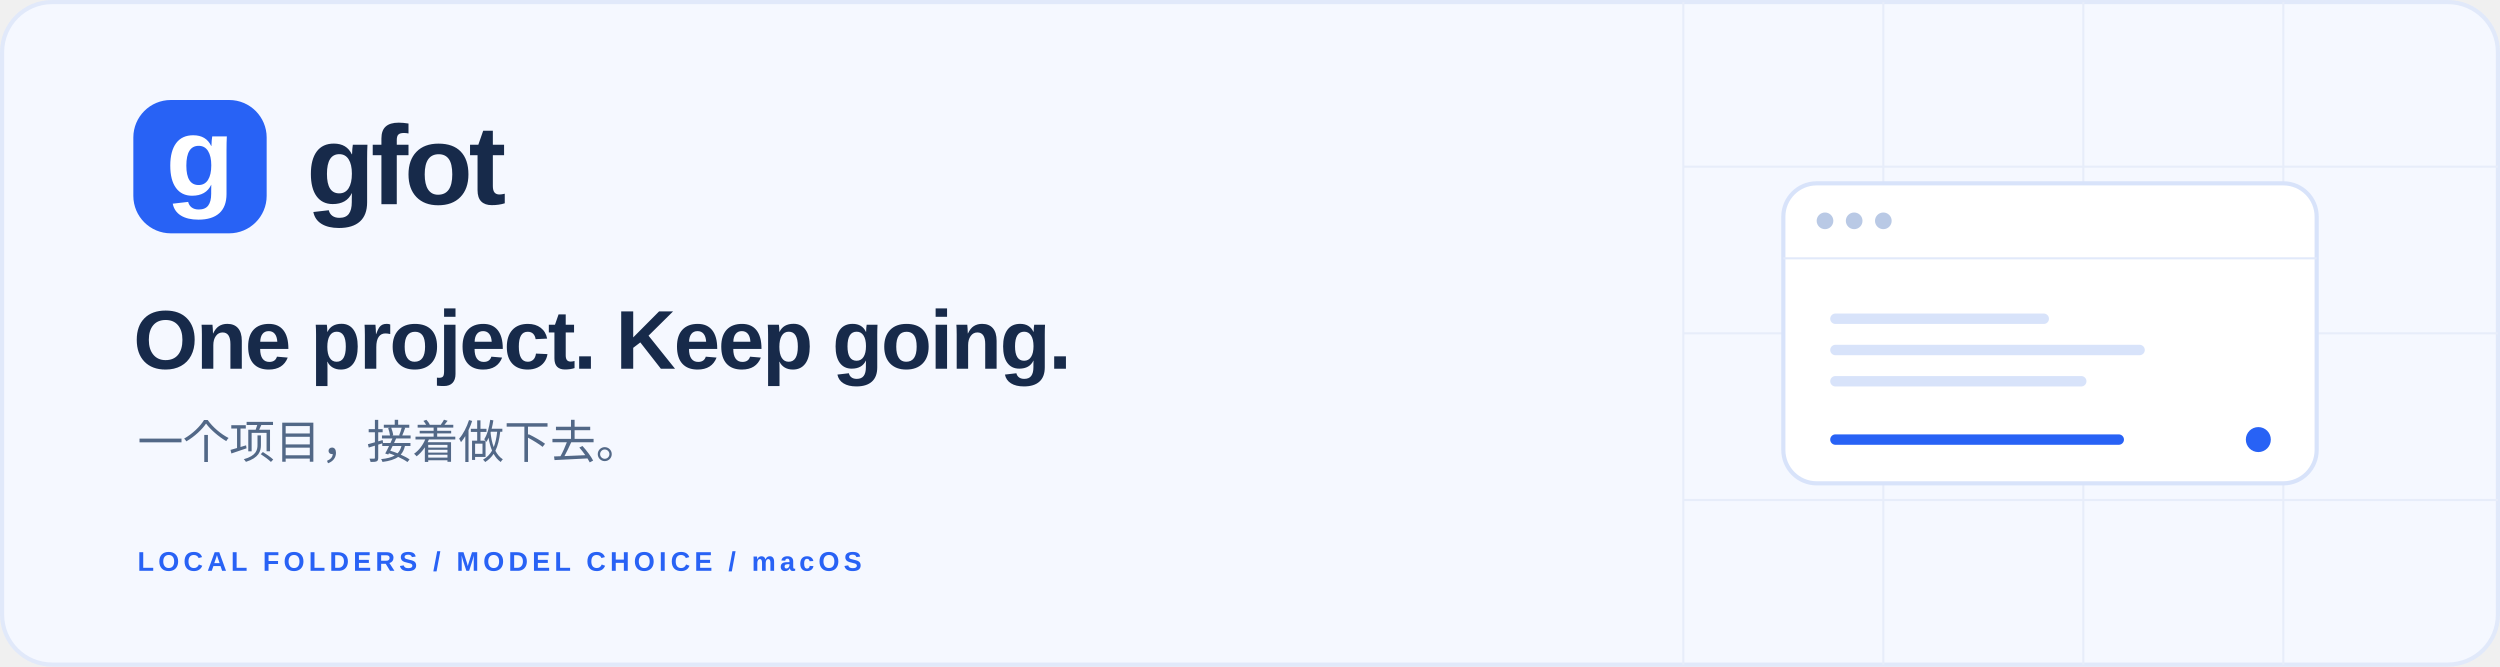
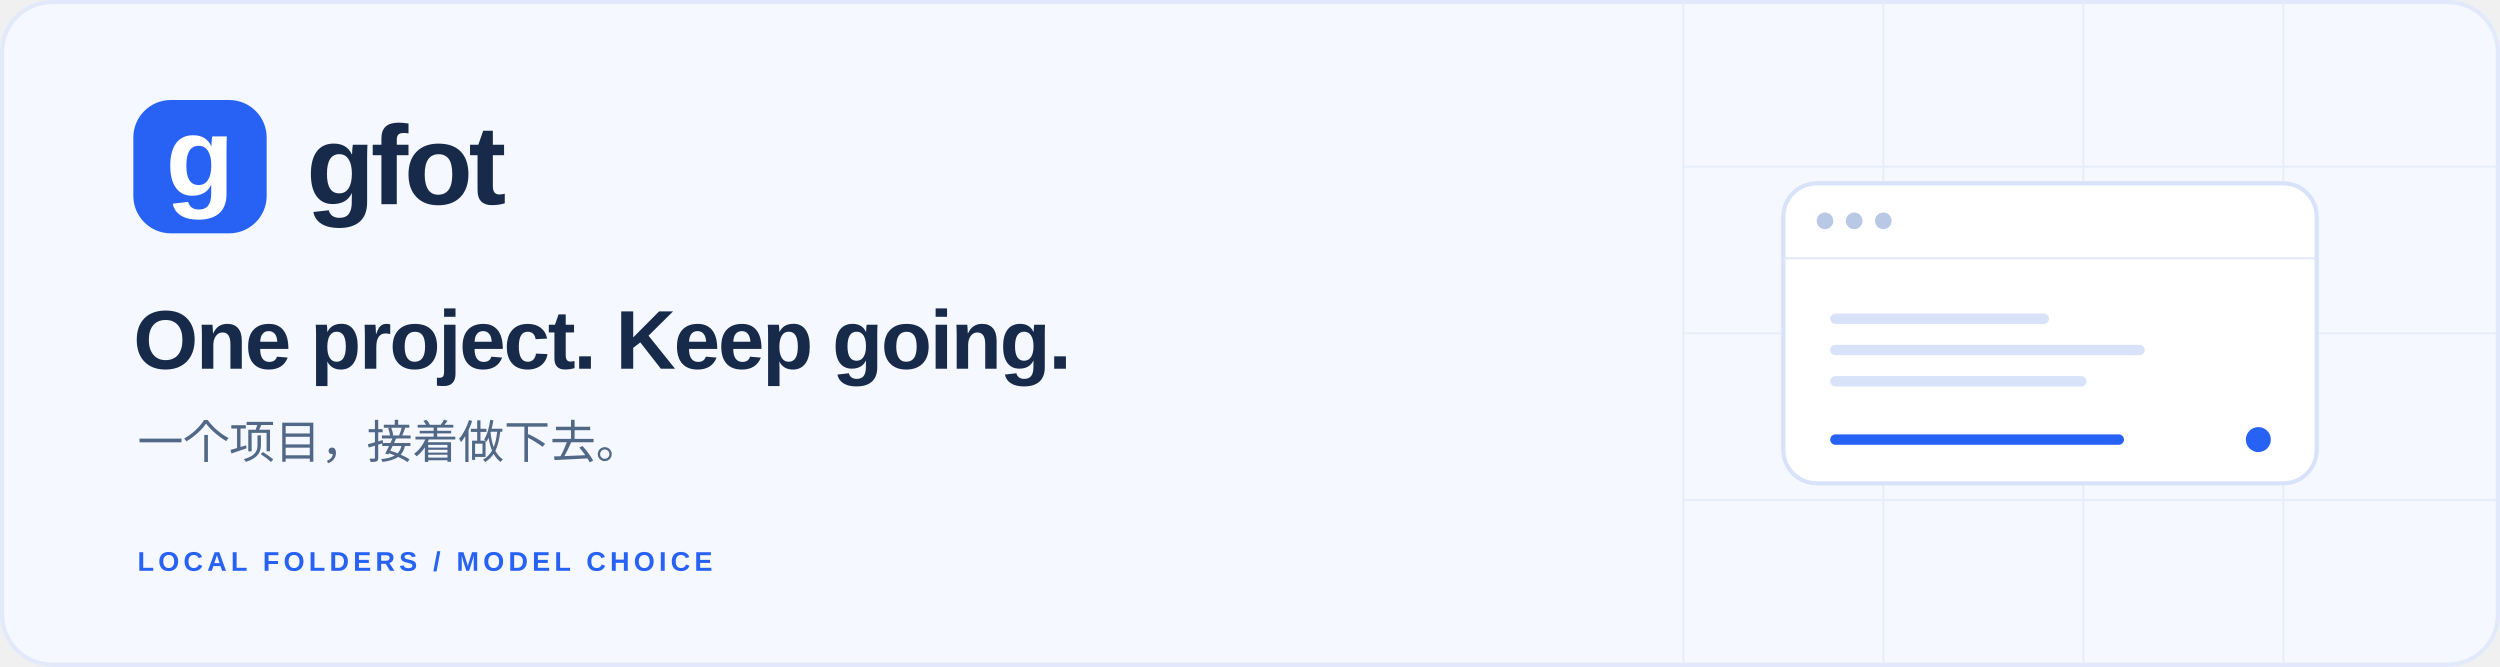
<svg xmlns="http://www.w3.org/2000/svg" width="1200" height="320" viewBox="0 0 1200 320" fill="none">
  <rect x="1" y="1" width="1198" height="318" rx="24" fill="#F5F8FF" stroke="#E1E9FA" stroke-width="2" />
  <path d="M904 1V319M1000 1V319M1096 1V319M808 1V319M808 80H1199M808 160H1199M808 240H1199" stroke="#E7EDFA" />
  <rect x="64" y="48" width="64" height="64" rx="18" fill="#2862F5" />
  <text x="96" y="94" fill="white" text-anchor="middle" font-family="-apple-system,BlinkMacSystemFont,Segoe UI,Arial,sans-serif" font-size="54" font-weight="700">g</text>
  <text x="147" y="98" fill="#172A4A" font-family="-apple-system,BlinkMacSystemFont,Segoe UI,Arial,sans-serif" font-size="54" font-weight="750" letter-spacing="-2">gfot</text>
  <text x="64" y="177" fill="#172A4A" font-family="-apple-system,BlinkMacSystemFont,Segoe UI,Arial,sans-serif" font-size="40" font-weight="650" letter-spacing="-1">One project. Keep going.</text>
  <text x="66" y="220" fill="#526887" font-family="-apple-system,BlinkMacSystemFont,Segoe UI,Arial,PingFang SC,sans-serif" font-size="22">一个项目，接着做下去。</text>
-   <text x="66" y="274" fill="#2862F5" font-family="-apple-system,BlinkMacSystemFont,Segoe UI,Arial,sans-serif" font-size="13" font-weight="600" letter-spacing="2">LOCAL FOLDERS  /  MODEL CHOICE  /  macOS</text>
+   <text x="66" y="274" fill="#2862F5" font-family="-apple-system,BlinkMacSystemFont,Segoe UI,Arial,sans-serif" font-size="13" font-weight="600" letter-spacing="2">LOCAL FOLDERS  /  MODEL CHOICE</text>
  <rect x="856" y="88" width="256" height="144" rx="16" fill="white" stroke="#D8E3FA" stroke-width="2" />
  <path d="M856 124H1112" stroke="#E1E9FA" />
  <circle cx="876" cy="106" r="4" fill="#B9C9E5" />
  <circle cx="890" cy="106" r="4" fill="#B9C9E5" />
  <circle cx="904" cy="106" r="4" fill="#B9C9E5" />
  <path d="M881 153H981M881 168H1027M881 183H999" stroke="#D8E3FA" stroke-width="5" stroke-linecap="round" />
  <path d="M881 211H1017" stroke="#2862F5" stroke-width="5" stroke-linecap="round" />
  <circle cx="1084" cy="211" r="6" fill="#2862F5" />
</svg>
